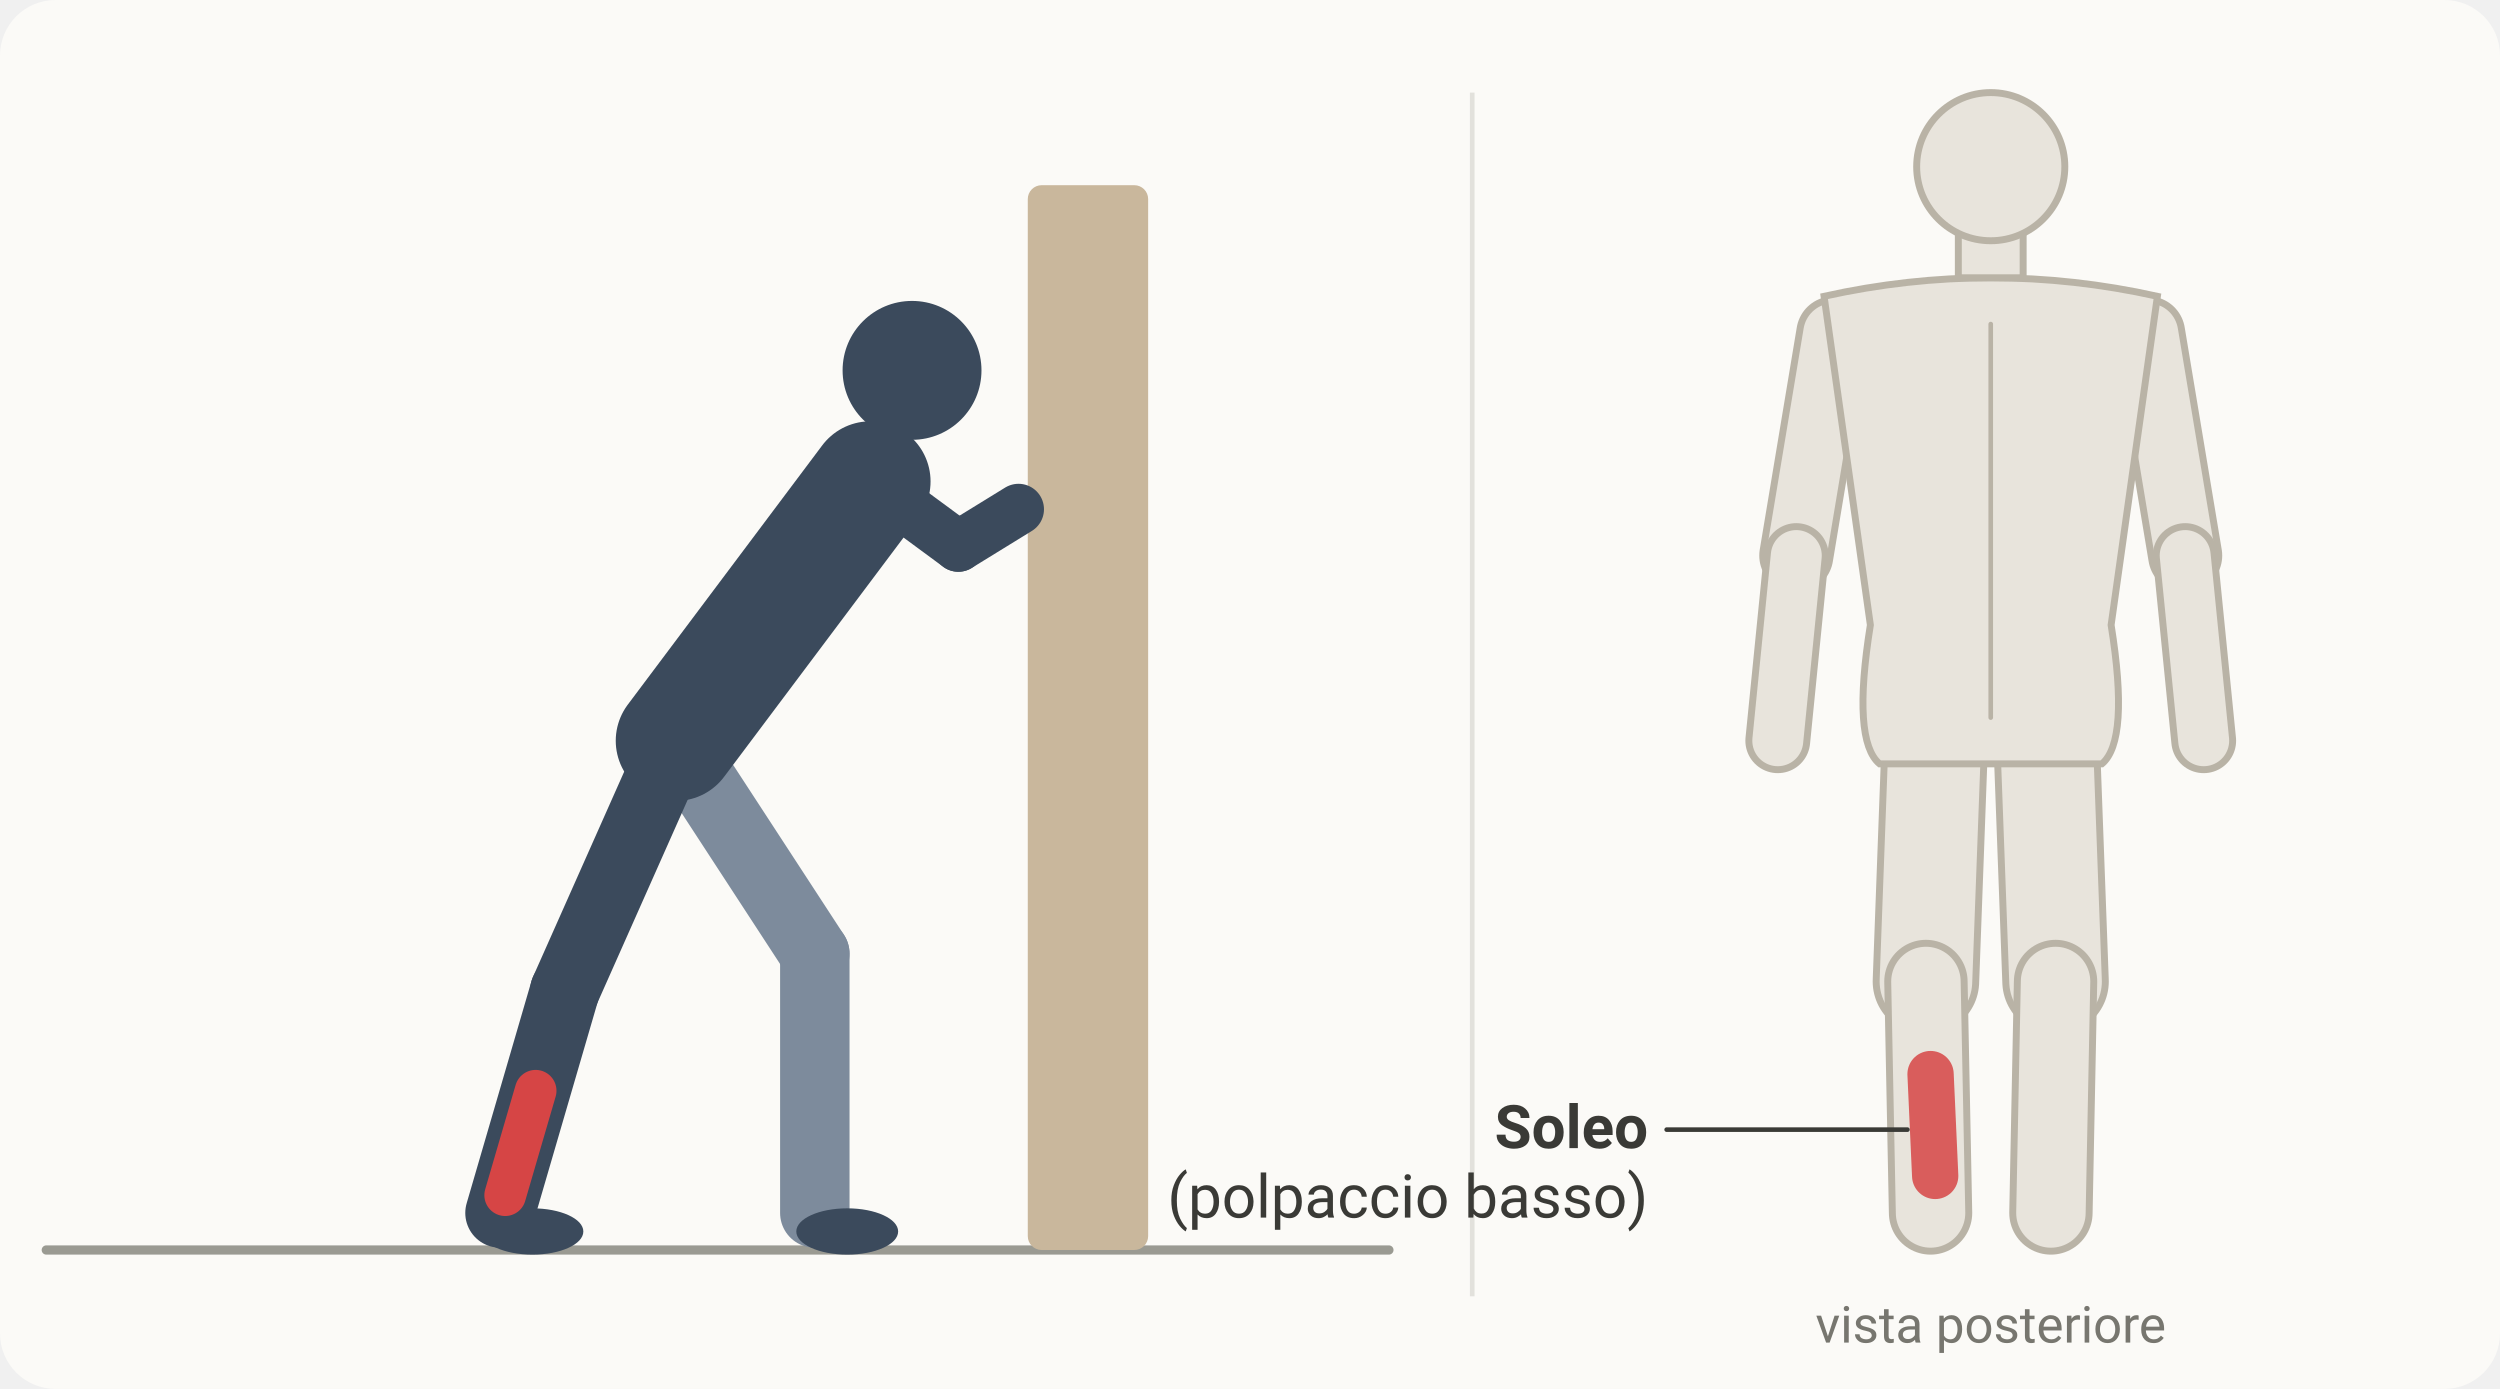
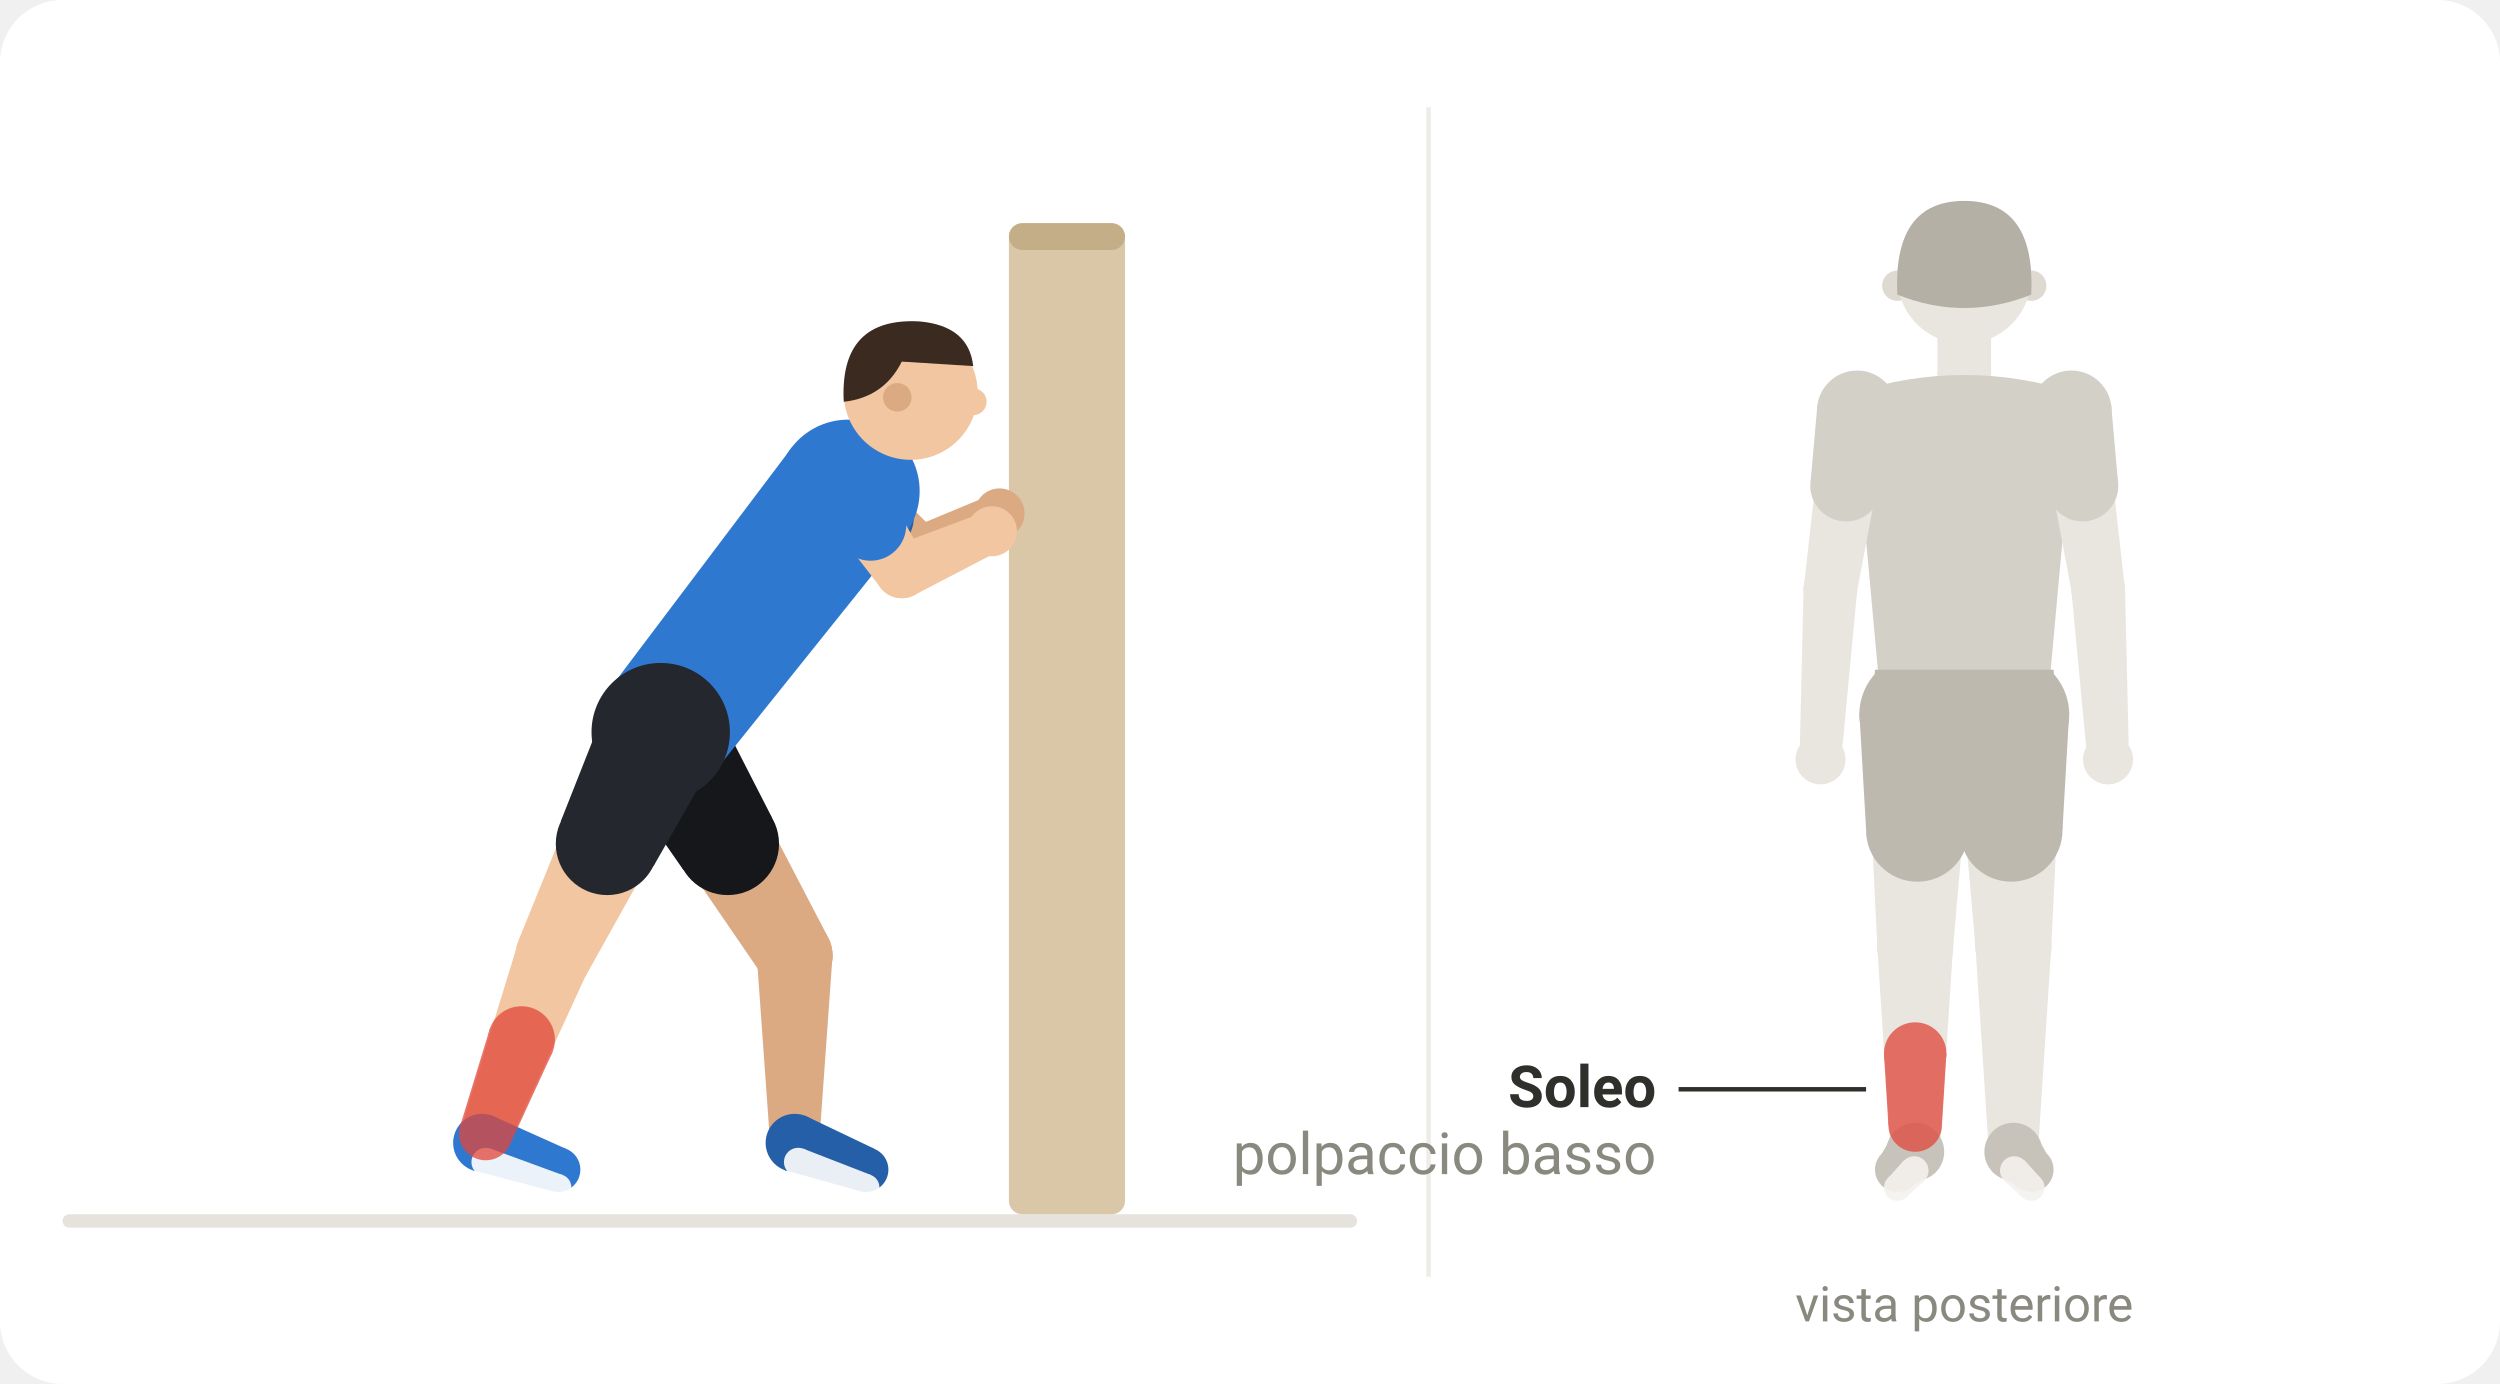
- <svg xmlns="http://www.w3.org/2000/svg" viewBox="0 0 540 300" width="540" height="300" role="img" aria-label="Stretching del soleo al muro, ginocchio dietro piegato">
-   <rect width="540" height="300" rx="12" fill="#fbfaf7" />
-   <line x1="318" y1="20" x2="318" y2="280" stroke="#e2e1dc" stroke-width="1" />
-   <line x1="10" y1="270" x2="300" y2="270" stroke="#9a9a92" stroke-width="2" stroke-linecap="round" opacity="1.0" />
-   <rect x="222" y="40" width="26" height="230" rx="3" fill="#c9b79c" />
-   <line x1="146" y1="160" x2="176" y2="206" stroke="#7d8b9c" stroke-width="15" stroke-linecap="round" opacity="1.0" />
-   <line x1="176" y1="206" x2="176" y2="262" stroke="#7d8b9c" stroke-width="15" stroke-linecap="round" opacity="1.0" />
-   <ellipse cx="183" cy="266" rx="11" ry="5" fill="#3b4a5c" />
-   <line x1="146" y1="160" x2="122" y2="214" stroke="#3b4a5c" stroke-width="15" stroke-linecap="round" opacity="1.0" />
-   <line x1="122" y1="214" x2="108" y2="262" stroke="#3b4a5c" stroke-width="15" stroke-linecap="round" opacity="1.0" />
-   <ellipse cx="115" cy="266" rx="11" ry="5" fill="#3b4a5c" />
-   <line x1="115.7" y1="235.6" x2="109.12" y2="258.16" stroke="#d64545" stroke-width="9" stroke-linecap="round" opacity="1.0" />
-   <line x1="146" y1="160" x2="188" y2="104" stroke="#3b4a5c" stroke-width="26" stroke-linecap="round" opacity="1.0" />
-   <circle cx="197" cy="80" r="15" fill="#3b4a5c" />
-   <line x1="188" y1="104" x2="207" y2="118" stroke="#3b4a5c" stroke-width="11" stroke-linecap="round" opacity="1.0" />
-   <line x1="207" y1="118" x2="220" y2="110" stroke="#3b4a5c" stroke-width="11" stroke-linecap="round" opacity="1.0" />
-   <text x="430" y="290" font-family="system-ui, -apple-system, Segoe UI, Roboto, sans-serif" font-size="11" font-weight="400" fill="#77766f" text-anchor="middle">vista posteriore</text>
-   <line x1="418" y1="158" x2="416" y2="212" stroke="#b9b3a6" stroke-width="23" stroke-linecap="round" opacity="1.0" />
-   <line x1="418" y1="158" x2="416" y2="212" stroke="#e8e4dc" stroke-width="20" stroke-linecap="round" opacity="1.0" />
-   <line x1="416" y1="212" x2="417" y2="262" stroke="#b9b3a6" stroke-width="18" stroke-linecap="round" opacity="1.0" />
-   <line x1="416" y1="212" x2="417" y2="262" stroke="#e8e4dc" stroke-width="15" stroke-linecap="round" opacity="1.0" />
-   <line x1="442" y1="158" x2="444" y2="212" stroke="#b9b3a6" stroke-width="23" stroke-linecap="round" opacity="1.0" />
-   <line x1="442" y1="158" x2="444" y2="212" stroke="#e8e4dc" stroke-width="20" stroke-linecap="round" opacity="1.0" />
-   <line x1="444" y1="212" x2="443" y2="262" stroke="#b9b3a6" stroke-width="18" stroke-linecap="round" opacity="1.0" />
-   <line x1="444" y1="212" x2="443" y2="262" stroke="#e8e4dc" stroke-width="15" stroke-linecap="round" opacity="1.0" />
-   <line x1="396" y1="72" x2="388" y2="120" stroke="#b9b3a6" stroke-width="16" stroke-linecap="round" opacity="1.0" />
-   <line x1="396" y1="72" x2="388" y2="120" stroke="#e8e4dc" stroke-width="13" stroke-linecap="round" opacity="1.0" />
-   <line x1="388" y1="120" x2="384" y2="160" stroke="#b9b3a6" stroke-width="14" stroke-linecap="round" opacity="1.0" />
-   <line x1="388" y1="120" x2="384" y2="160" stroke="#e8e4dc" stroke-width="11" stroke-linecap="round" opacity="1.0" />
-   <line x1="464" y1="72" x2="472" y2="120" stroke="#b9b3a6" stroke-width="16" stroke-linecap="round" opacity="1.0" />
-   <line x1="464" y1="72" x2="472" y2="120" stroke="#e8e4dc" stroke-width="13" stroke-linecap="round" opacity="1.0" />
-   <line x1="472" y1="120" x2="476" y2="160" stroke="#b9b3a6" stroke-width="14" stroke-linecap="round" opacity="1.0" />
-   <line x1="472" y1="120" x2="476" y2="160" stroke="#e8e4dc" stroke-width="11" stroke-linecap="round" opacity="1.0" />
-   <path d="M394,64 Q430,56 466,64 L456,135 Q460,160 454,165 L406,165 Q400,160 404,135 Z" fill="#e8e4dc" stroke="#b9b3a6" stroke-width="1.5" />
-   <rect x="423" y="44" width="14" height="16" fill="#e8e4dc" stroke="#b9b3a6" stroke-width="1.5" />
-   <circle cx="430" cy="36" r="16" fill="#e8e4dc" stroke="#b9b3a6" stroke-width="1.5" />
-   <line x1="430" y1="70" x2="430" y2="155" stroke="#b9b3a6" stroke-width="1" stroke-linecap="round" opacity="1.0" />
-   <line x1="417" y1="232" x2="418" y2="254" stroke="#d64545" stroke-width="10" stroke-linecap="round" opacity="0.85" />
-   <line x1="412" y1="244" x2="360" y2="244" stroke="#3a3a36" stroke-width="1" stroke-linecap="round" opacity="1.0" />
-   <text x="356" y="248" font-family="system-ui, -apple-system, Segoe UI, Roboto, sans-serif" font-size="13" font-weight="600" fill="#3a3a36" text-anchor="end">Soleo</text>
-   <text x="356" y="263" font-family="system-ui, -apple-system, Segoe UI, Roboto, sans-serif" font-size="13" font-weight="400" fill="#3a3a36" text-anchor="end">(polpaccio basso)</text>
+ <svg xmlns="http://www.w3.org/2000/svg" viewBox="0 0 560 310" width="560" height="310" role="img" aria-label="Stretching del soleo al muro, ginocchio dietro piegato">
+   <rect width="560" height="310" rx="14" fill="#ffffff" />
+   <line x1="320" y1="24" x2="320" y2="286" stroke="#eeece6" stroke-width="1" />
+   <rect x="14" y="272" width="290" height="3" rx="1.5" fill="#e6e3dc" />
+   <rect x="226" y="50" width="26" height="222" rx="3" fill="#d9c7a7" />
+   <rect x="226" y="50" width="26" height="6" rx="3" fill="#c4ae88" />
+   <g>
+     <polygon points="185.1,115.6 202.0,128.5 210.0,119.5 194.9,104.4" fill="#dcaa82" />
+     <circle cx="190.0" cy="110.0" r="7.5" fill="#dcaa82" />
+     <circle cx="206.0" cy="124.0" r="6" fill="#dcaa82" />
+   </g>
+   <g>
+     <polygon points="208.7,129.4 224.1,120.3 219.9,111.7 203.3,118.6" fill="#dcaa82" />
+     <circle cx="206.0" cy="124.0" r="6" fill="#dcaa82" />
+     <circle cx="222.0" cy="116.0" r="4.8" fill="#dcaa82" />
+   </g>
+   <g>
+     <polygon points="184.1,116.8 191.5,121.9 202.0,109.9 195.9,103.2" fill="#245fa8" />
+     <circle cx="190.0" cy="110.0" r="9" fill="#245fa8" />
+     <circle cx="196.7" cy="115.9" r="8" fill="#245fa8" />
+   </g>
+   <circle cx="223.9" cy="115.0" r="5.6" fill="#dcaa82" />
+   <g>
+     <polygon points="137.7,170.2 170.7,218.4 185.3,209.6 158.3,157.8" fill="#dcaa82" />
+     <circle cx="148.0" cy="164.0" r="12" fill="#dcaa82" />
+     <circle cx="178.0" cy="214.0" r="8.5" fill="#dcaa82" />
+   </g>
+   <g>
+     <polygon points="169.5,214.0 172.5,256.0 183.5,256.0 186.5,214.0" fill="#dcaa82" />
+     <circle cx="178.0" cy="214.0" r="8.5" fill="#dcaa82" />
+     <circle cx="178.0" cy="256.0" r="5.5" fill="#dcaa82" />
+   </g>
+   <g>
+     <polygon points="136.4,170.9 153.1,194.9 172.9,183.1 159.6,157.1" fill="#15171b" />
+     <circle cx="148.0" cy="164.0" r="13.5" fill="#15171b" />
+     <circle cx="163.0" cy="189.0" r="11.5" fill="#15171b" />
+   </g>
+   <g>
+     <polygon points="175.7,262.1 192.2,266.7 195.8,257.3 180.3,249.9" fill="#245fa8" />
+     <circle cx="178.0" cy="256.0" r="6.5" fill="#245fa8" />
+     <circle cx="194.0" cy="262.0" r="5" fill="#245fa8" />
+   </g>
+   <g transform="translate(0,4)" opacity="0.9">
+     <polygon points="177.7,259.3 192.9,264.8 195.1,259.2 179.9,253.3" fill="#ffffff" />
+     <circle cx="178.8" cy="256.3" r="3.2" fill="#ffffff" />
+     <circle cx="194.0" cy="262.0" r="3" fill="#ffffff" />
+   </g>
+   <g>
+     <polygon points="137.2,158.8 116.3,210.3 131.7,217.7 158.8,169.2" fill="#f1c6a0" />
+     <circle cx="148.0" cy="164.0" r="12" fill="#f1c6a0" />
+     <circle cx="124.0" cy="214.0" r="8.5" fill="#f1c6a0" />
+   </g>
+   <g>
+     <polygon points="116.1,211.0 102.9,254.0 113.1,258.0 131.9,217.0" fill="#f1c6a0" />
+     <circle cx="124.0" cy="214.0" r="8.5" fill="#f1c6a0" />
+     <circle cx="108.0" cy="256.0" r="5.5" fill="#f1c6a0" />
+   </g>
+   <g>
+     <polygon points="135.8,158.2 125.6,184.0 146.4,194.0 160.2,169.8" fill="#24272d" />
+     <circle cx="148.0" cy="164.0" r="13.5" fill="#24272d" />
+     <circle cx="136.0" cy="189.0" r="11.5" fill="#24272d" />
+   </g>
+   <g>
+     <polygon points="105.8,262.1 123.3,266.7 126.7,257.3 110.2,249.9" fill="#2f78d0" />
+     <circle cx="108.0" cy="256.0" r="6.5" fill="#2f78d0" />
+     <circle cx="125.0" cy="262.0" r="5" fill="#2f78d0" />
+   </g>
+   <g transform="translate(0,4)" opacity="0.9">
+     <polygon points="107.8,259.3 124.0,264.8 126.0,259.2 109.9,253.3" fill="#ffffff" />
+     <circle cx="108.8" cy="256.3" r="3.2" fill="#ffffff" />
+     <circle cx="125.0" cy="262.0" r="3" fill="#ffffff" />
+   </g>
+   <g opacity="0.75">
+     <polygon points="109.8,230.2 103.2,251.8 114.4,256.0 123.8,235.6" fill="#e0453a" />
+     <circle cx="116.8" cy="232.9" r="7.5" fill="#e0453a" />
+     <circle cx="108.8" cy="253.9" r="6" fill="#e0453a" />
+   </g>
+   <g>
+     <polygon points="194.7,113.7 199.8,106.4 191.1,99.6 185.3,106.3" fill="#f1c6a0" />
+     <circle cx="190.0" cy="110.0" r="6" fill="#f1c6a0" />
+     <circle cx="195.5" cy="103.0" r="5.5" fill="#f1c6a0" />
+   </g>
+   <g>
+     <polygon points="159.8,173.2 202.6,119.8 177.4,100.2 136.2,154.8" fill="#2f78d0" />
+     <circle cx="148.0" cy="164.0" r="15" fill="#2f78d0" />
+     <circle cx="190.0" cy="110.0" r="16" fill="#2f78d0" />
+   </g>
+   <circle cx="148.0" cy="164.0" r="15.5" fill="#24272d" />
+   <circle cx="204.0" cy="88.0" r="15" fill="#f1c6a0" />
+   <circle cx="218.0" cy="90.0" r="3" fill="#f1c6a0" />
+   <path d="M189.0,90 Q188.0,71 206.0,72 Q217.0,73 218.0,82 L202.0,81 Q198.0,89 189.0,90 Z" fill="#3b2a1f" />
+   <circle cx="201.0" cy="89.0" r="3.2" fill="#dcaa82" />
+   <g>
+     <polygon points="183.8,114.2 197.0,131.3 207.0,124.7 196.2,105.8" fill="#f1c6a0" />
+     <circle cx="190.0" cy="110.0" r="7.5" fill="#f1c6a0" />
+     <circle cx="202.0" cy="128.0" r="6" fill="#f1c6a0" />
+   </g>
+   <g>
+     <polygon points="204.4,133.5 221.9,124.4 218.1,115.6 199.6,122.5" fill="#f1c6a0" />
+     <circle cx="202.0" cy="128.0" r="6" fill="#f1c6a0" />
+     <circle cx="220.0" cy="120.0" r="4.8" fill="#f1c6a0" />
+   </g>
+   <g>
+     <polygon points="182.5,115.0 188.4,122.0 201.7,113.1 197.5,105.0" fill="#2f78d0" />
+     <circle cx="190.0" cy="110.0" r="9" fill="#2f78d0" />
+     <circle cx="195.0" cy="117.6" r="8" fill="#2f78d0" />
+   </g>
+   <circle cx="222.2" cy="119.0" r="5.6" fill="#f1c6a0" />
+   <g>
+     <polygon points="418.0,159.8 420.5,211.8 437.5,212.2 442.0,160.2" fill="#e9e6e0" />
+     <circle cx="430.0" cy="160.0" r="12" fill="#e9e6e0" />
+     <circle cx="429.0" cy="212.0" r="8.5" fill="#e9e6e0" />
+   </g>
+   <g>
+     <polygon points="420.5,212.0 423.5,258.0 434.5,258.0 437.5,212.0" fill="#e9e6e0" />
+     <circle cx="429.0" cy="212.0" r="8.5" fill="#e9e6e0" />
+     <circle cx="429.0" cy="258.0" r="5.5" fill="#e9e6e0" />
+   </g>
+   <g>
+     <polygon points="416.5,159.7 418.0,185.8 441.0,186.2 443.5,160.3" fill="#bdb9af" />
+     <circle cx="430.0" cy="160.0" r="13.5" fill="#bdb9af" />
+     <circle cx="429.5" cy="186.0" r="11.5" fill="#bdb9af" />
+   </g>
+   <g>
+     <polygon points="424.4,253.4 421.5,258.5 428.5,265.5 433.6,262.6" fill="#c7c3ba" />
+     <circle cx="429.0" cy="258.0" r="6.5" fill="#c7c3ba" />
+     <circle cx="425.0" cy="262.0" r="5" fill="#c7c3ba" />
+   </g>
+   <g transform="translate(0,4)" opacity="0.9">
+     <polygon points="426.5,255.9 422.9,259.9 427.1,264.1 431.1,260.5" fill="#f4f2ee" />
+     <circle cx="428.8" cy="258.2" r="3.2" fill="#f4f2ee" />
+     <circle cx="425.0" cy="262.0" r="3" fill="#f4f2ee" />
+   </g>
+   <g>
+     <polygon points="438.0,160.2 442.5,212.2 459.5,211.8 462.0,159.8" fill="#e9e6e0" />
+     <circle cx="450.0" cy="160.0" r="12" fill="#e9e6e0" />
+     <circle cx="451.0" cy="212.0" r="8.5" fill="#e9e6e0" />
+   </g>
+   <g>
+     <polygon points="442.5,212.0 445.5,258.0 456.5,258.0 459.5,212.0" fill="#e9e6e0" />
+     <circle cx="451.0" cy="212.0" r="8.5" fill="#e9e6e0" />
+     <circle cx="451.0" cy="258.0" r="5.5" fill="#e9e6e0" />
+   </g>
+   <g>
+     <polygon points="436.5,160.3 439.0,186.2 462.0,185.8 463.5,159.7" fill="#bdb9af" />
+     <circle cx="450.0" cy="160.0" r="13.5" fill="#bdb9af" />
+     <circle cx="450.5" cy="186.0" r="11.5" fill="#bdb9af" />
+   </g>
+   <g>
+     <polygon points="446.4,262.6 451.5,265.5 458.5,258.5 455.6,253.4" fill="#c7c3ba" />
+     <circle cx="451.0" cy="258.0" r="6.5" fill="#c7c3ba" />
+     <circle cx="455.0" cy="262.0" r="5" fill="#c7c3ba" />
+   </g>
+   <g transform="translate(0,4)" opacity="0.9">
+     <polygon points="448.9,260.5 452.9,264.1 457.1,259.9 453.5,255.9" fill="#f4f2ee" />
+     <circle cx="451.2" cy="258.2" r="3.2" fill="#f4f2ee" />
+     <circle cx="455.0" cy="262.0" r="3" fill="#f4f2ee" />
+   </g>
+   <g>
+     <polygon points="446.0,84.0 446.0,76.0 434.0,76.0 434.0,84.0" fill="#e9e6e0" />
+     <circle cx="440.0" cy="84.0" r="6" fill="#e9e6e0" />
+     <circle cx="440.0" cy="76.0" r="6" fill="#e9e6e0" />
+   </g>
+   <path d="M415,88 Q440,80 465,88 L459,154 L421,154 Z" fill="#d3d0c8" />
+   <path d="M420,150 L460,150 L461,166 L419,166 Z" fill="#bdb9af" />
+   <g>
+     <polygon points="408.6,90.9 404.1,131.1 415.9,132.9 423.4,93.1" fill="#e9e6e0" />
+     <circle cx="416.0" cy="92.0" r="7.5" fill="#e9e6e0" />
+     <circle cx="410.0" cy="132.0" r="6" fill="#e9e6e0" />
+   </g>
+   <g>
+     <polygon points="404.0,131.6 403.2,165.7 412.8,166.3 416.0,132.4" fill="#e9e6e0" />
+     <circle cx="410.0" cy="132.0" r="6" fill="#e9e6e0" />
+     <circle cx="408.0" cy="166.0" r="4.8" fill="#e9e6e0" />
+   </g>
+   <g>
+     <polygon points="407.1,90.7 405.6,107.6 421.4,110.0 424.9,93.3" fill="#d3d0c8" />
+     <circle cx="416.0" cy="92.0" r="9" fill="#d3d0c8" />
+     <circle cx="413.5" cy="108.8" r="8" fill="#d3d0c8" />
+   </g>
+   <circle cx="407.8" cy="170.1" r="5.6" fill="#e9e6e0" />
+   <g>
+     <polygon points="456.6,93.1 464.1,132.9 475.9,131.1 471.4,90.9" fill="#e9e6e0" />
+     <circle cx="464.0" cy="92.0" r="7.5" fill="#e9e6e0" />
+     <circle cx="470.0" cy="132.0" r="6" fill="#e9e6e0" />
+   </g>
+   <g>
+     <polygon points="464.0,132.4 467.2,166.3 476.8,165.7 476.0,131.6" fill="#e9e6e0" />
+     <circle cx="470.0" cy="132.0" r="6" fill="#e9e6e0" />
+     <circle cx="472.0" cy="166.0" r="4.8" fill="#e9e6e0" />
+   </g>
+   <g>
+     <polygon points="455.1,93.3 458.6,110.0 474.4,107.6 472.9,90.7" fill="#d3d0c8" />
+     <circle cx="464.0" cy="92.0" r="9" fill="#d3d0c8" />
+     <circle cx="466.5" cy="108.8" r="8" fill="#d3d0c8" />
+   </g>
+   <circle cx="472.2" cy="170.1" r="5.6" fill="#e9e6e0" />
+   <circle cx="425.0" cy="64.0" r="3.4" fill="#dedad2" />
+   <circle cx="455.0" cy="64.0" r="3.4" fill="#dedad2" />
+   <circle cx="440.0" cy="62.0" r="15" fill="#e9e6e0" />
+   <path d="M425,66 Q424,45 440,45 Q456,45 455,66 Q440,72 425,66 Z" fill="#b5b0a5" />
+   <g opacity="0.75">
+     <polygon points="422.0,236.0 423.0,252.0 435.0,252.0 436.0,236.0" fill="#e0453a" />
+     <circle cx="429.0" cy="236.0" r="7" fill="#e0453a" />
+     <circle cx="429.0" cy="252.0" r="6" fill="#e0453a" />
+   </g>
+   <line x1="418" y1="244" x2="376" y2="244" stroke="#2f2f2c" stroke-width="1" />
+   <text x="371" y="248" font-family="system-ui, -apple-system, Segoe UI, Roboto, sans-serif" font-size="13" font-weight="650" fill="#2f2f2c" text-anchor="end">Soleo</text>
+   <text x="371" y="263" font-family="system-ui, -apple-system, Segoe UI, Roboto, sans-serif" font-size="13" font-weight="400" fill="#8a897f" text-anchor="end">polpaccio basso</text>
+   <text x="440" y="296" font-family="system-ui, -apple-system, Segoe UI, Roboto, sans-serif" font-size="11" font-weight="400" fill="#8a897f" text-anchor="middle">vista posteriore</text>
</svg>
